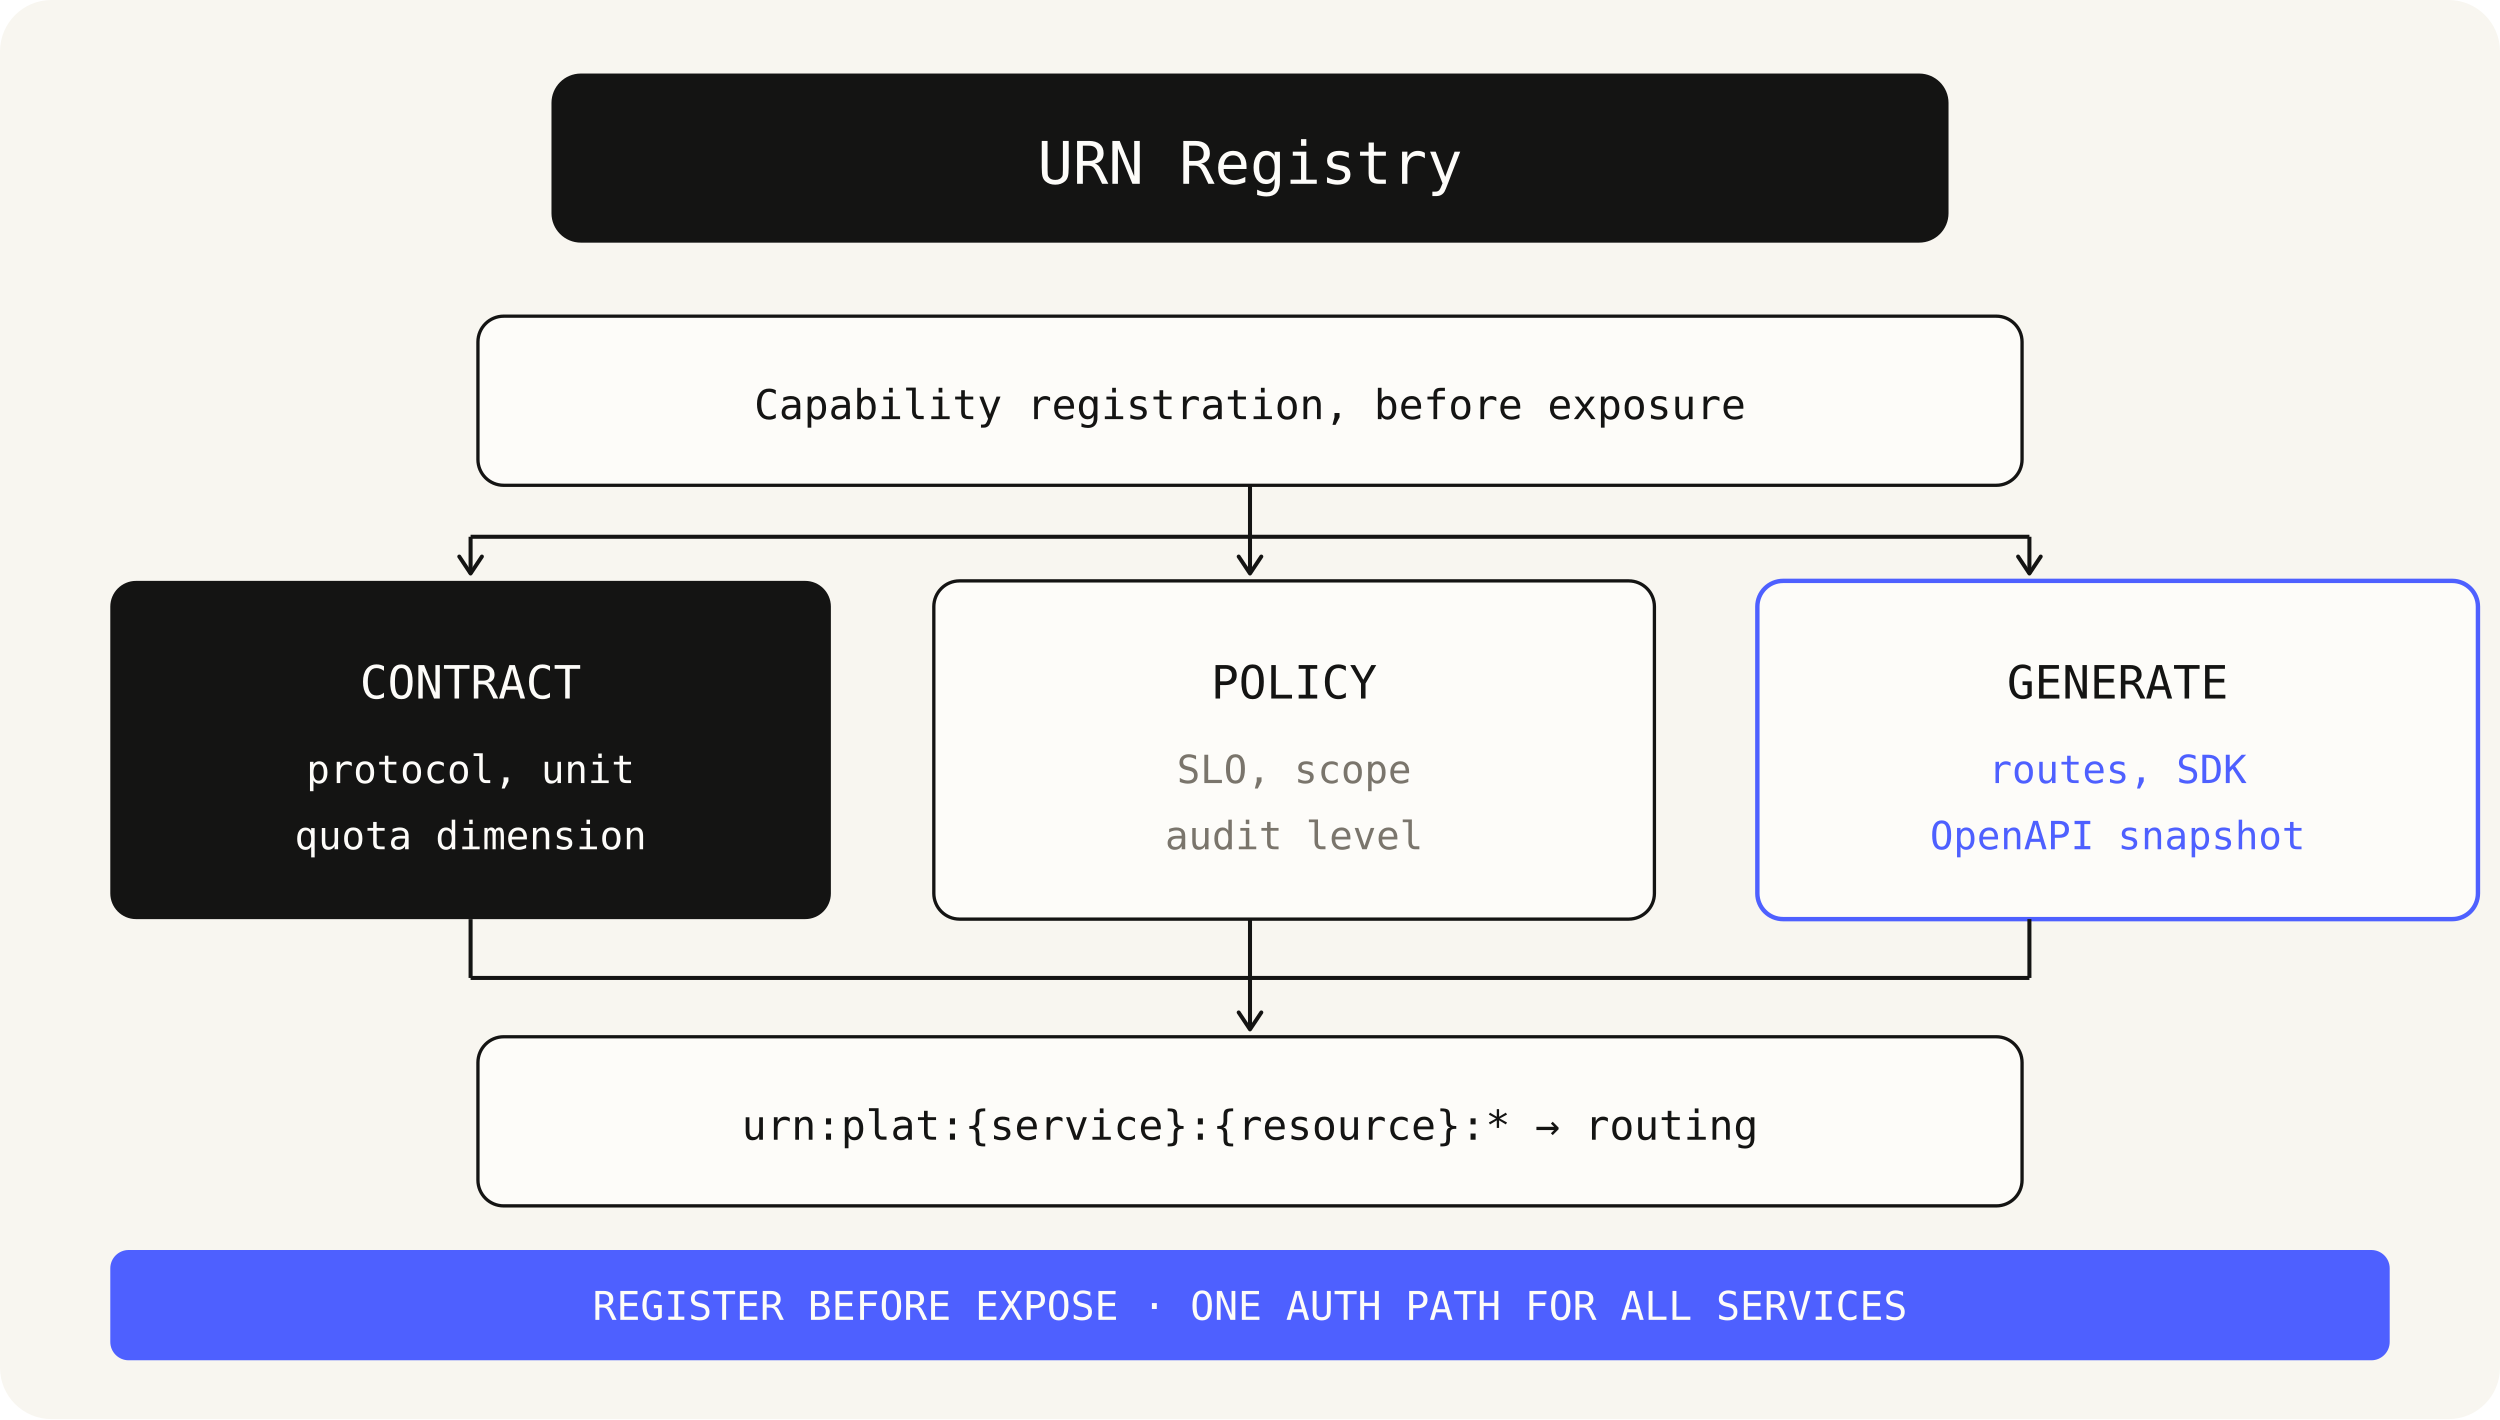
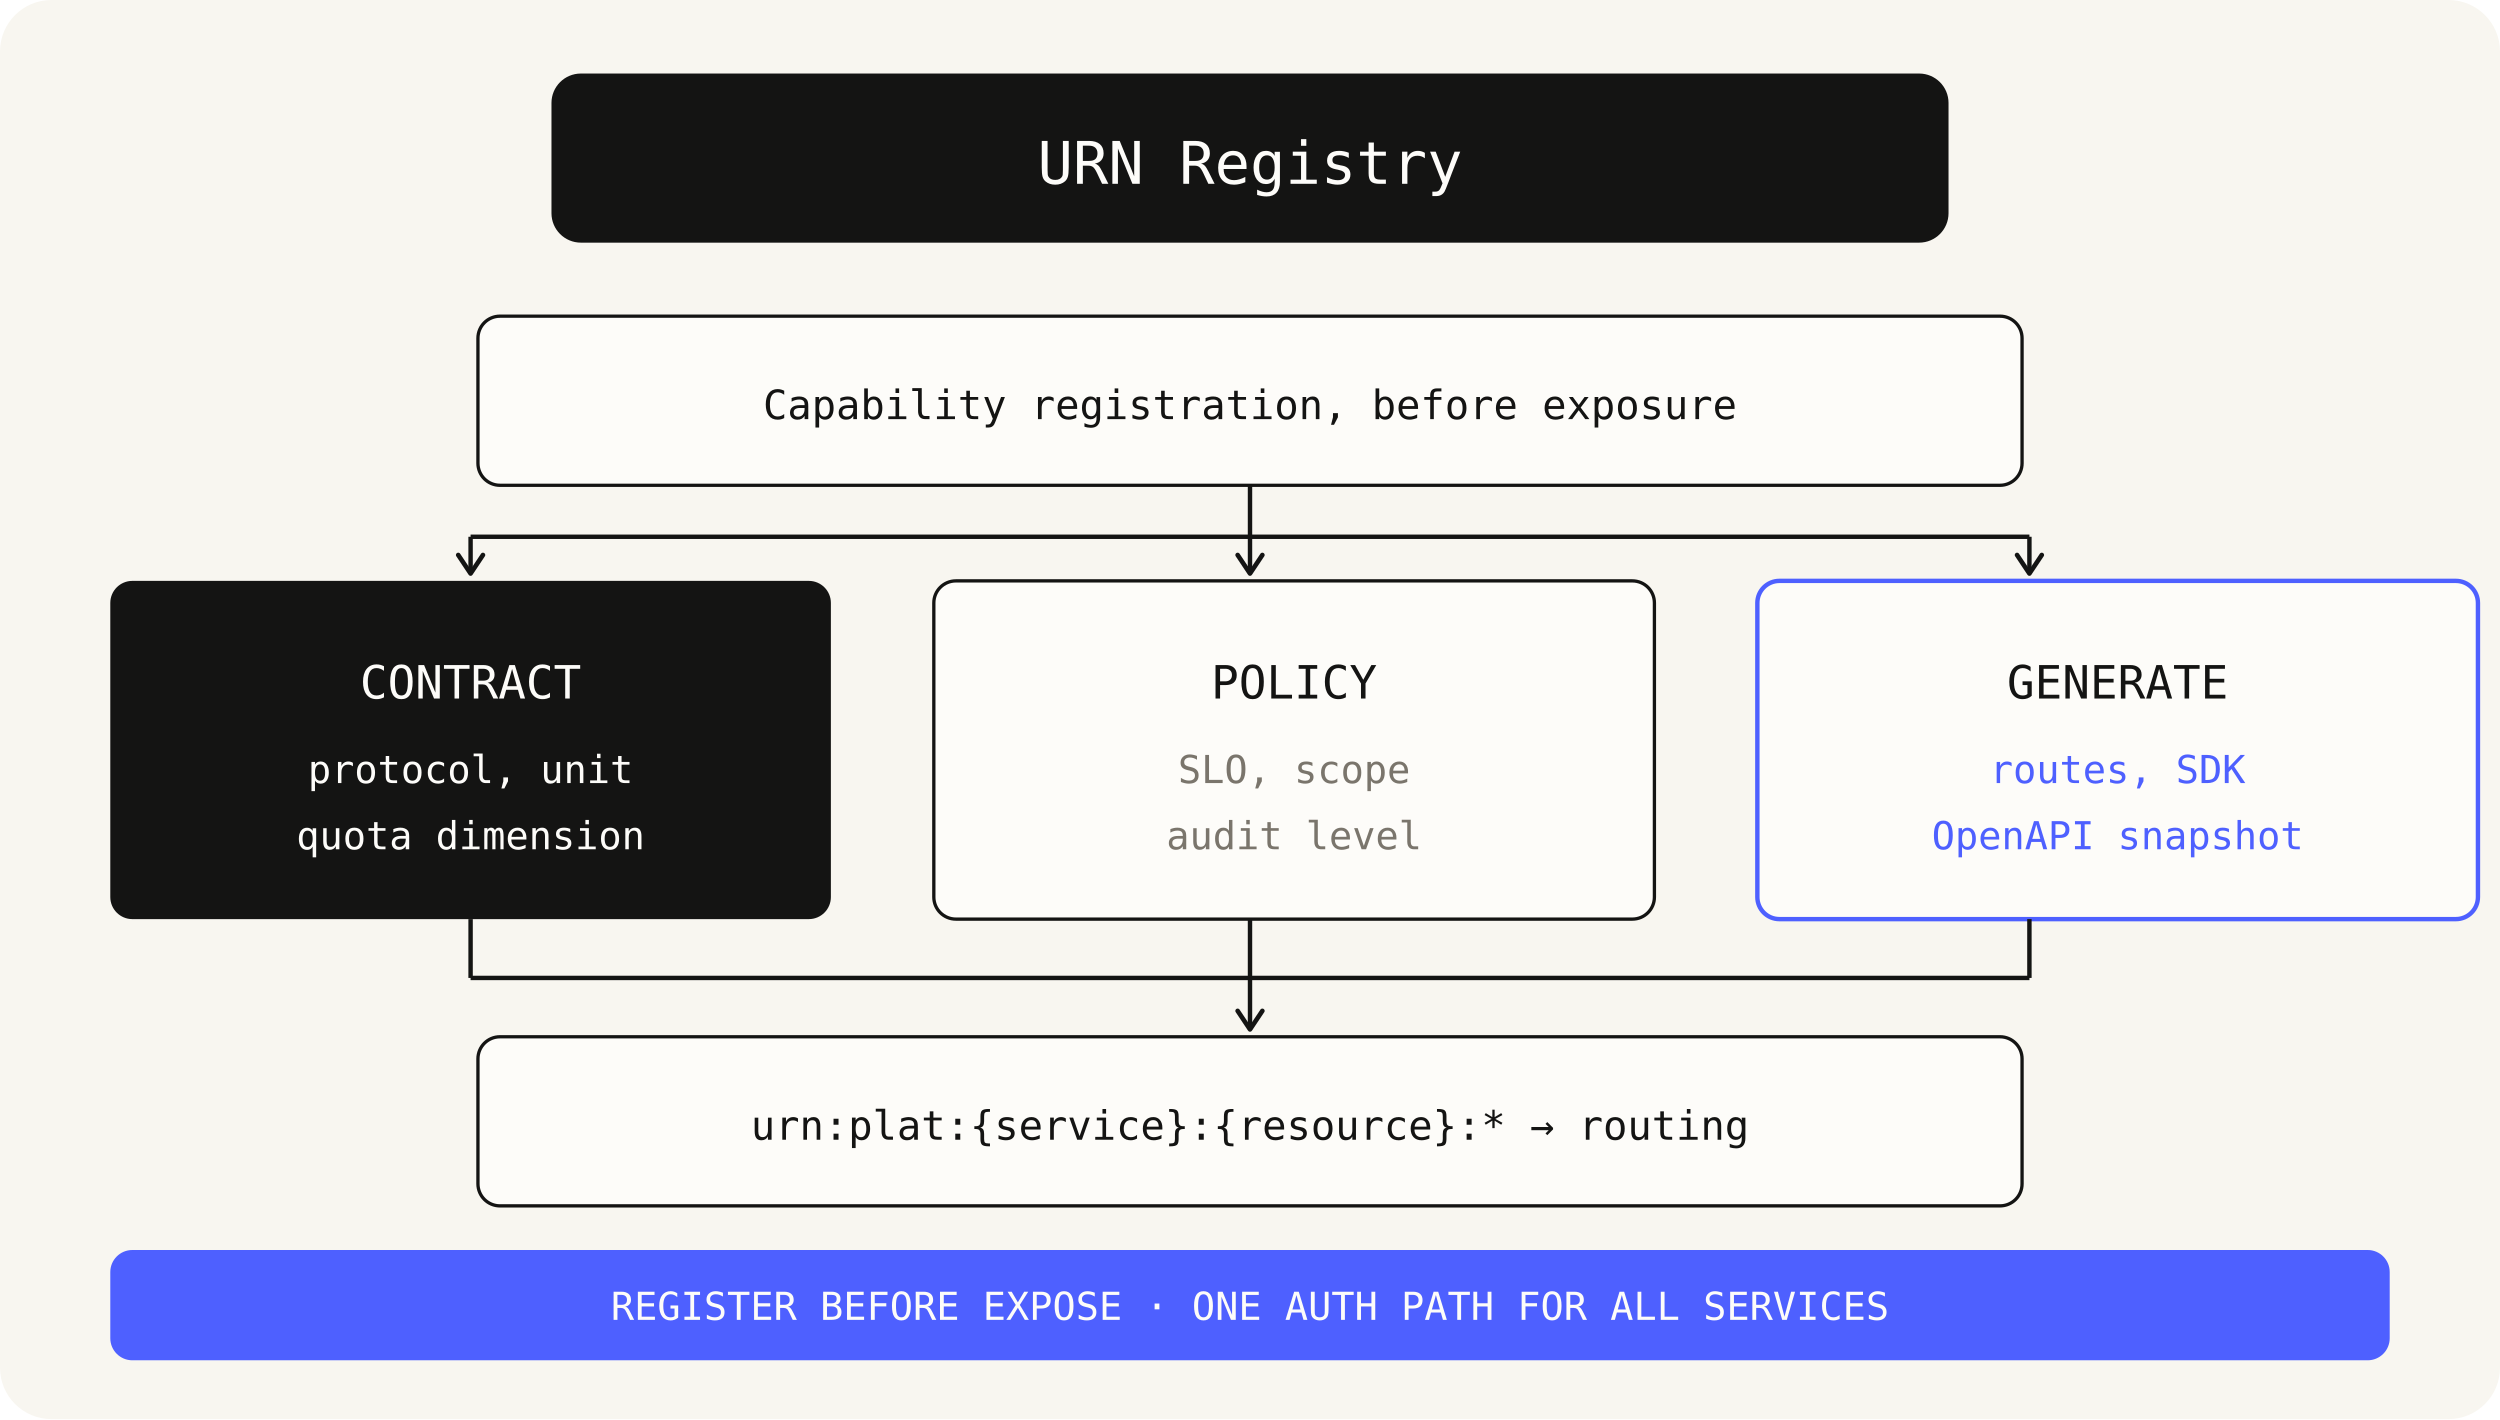
<svg xmlns="http://www.w3.org/2000/svg" viewBox="0 0 680 386" width="680" height="386" role="img">
  <defs>
-     <marker id="arw" viewBox="0 0 10 10" refX="8" refY="5" markerWidth="7" markerHeight="7" orient="auto-start-reverse">
-       <path d="M2 1L8 5L2 9" fill="none" stroke="#141413" stroke-width="1.4" stroke-linecap="round" stroke-linejoin="round" />
+     <marker id="urn-arw-urn" viewBox="0 0 10 10" refX="8" refY="5" markerWidth="7" markerHeight="7" orient="auto-start-reverse">
+       <path d="M2 1L8 5L2 9" fill="none" stroke="#141413" stroke-width="1.5" stroke-linecap="round" stroke-linejoin="round" />
    </marker>
  </defs>
  <rect x="0" y="0" width="680" height="386" rx="14" fill="#F8F6F0" />
  <g font-family="Menlo, SFMono-Regular, Consolas, monospace">
    <rect x="150" y="20" width="380" height="46" rx="8" fill="#141413" />
    <text x="340" y="50" font-size="16" fill="#FDFCF9" text-anchor="middle">URN Registry</text>
-     <rect x="130" y="86" width="420" height="46" rx="7" fill="#FDFCF9" stroke="#141413" stroke-width="0.9" />
-     <text x="340" y="114" font-size="11.2" fill="#141413" text-anchor="middle">Capability registration, before exposure</text>
-     <path d="M340 132 L340 146 M128 146 L552 146" fill="none" stroke="#141413" stroke-width="1.1" />
-     <path d="M128 146 L128 156" fill="none" stroke="#141413" stroke-width="1.1" marker-end="url(#arw)" />
-     <path d="M340 146 L340 156" fill="none" stroke="#141413" stroke-width="1.1" marker-end="url(#arw)" />
-     <path d="M552 146 L552 156" fill="none" stroke="#141413" stroke-width="1.1" marker-end="url(#arw)" />
-     <rect x="30" y="158" width="196" height="92" rx="7" fill="#141413" />
+     <rect x="130" y="86" width="420" height="46" rx="6" fill="#FDFCF9" stroke="#141413" stroke-width="0.9" />
+     <text x="340" y="114" font-size="11" fill="#141413" text-anchor="middle">Capability registration, before exposure</text>
+     <path d="M340 132 L340 146 M128 146 L552 146" fill="none" stroke="#141413" stroke-width="1.2" />
+     <path d="M128 146 L128 156" fill="none" stroke="#141413" stroke-width="1.2" marker-end="url(#urn-arw-urn)" />
+     <path d="M340 146 L340 156" fill="none" stroke="#141413" stroke-width="1.2" marker-end="url(#urn-arw-urn)" />
+     <path d="M552 146 L552 156" fill="none" stroke="#141413" stroke-width="1.2" marker-end="url(#urn-arw-urn)" />
+     <rect x="30" y="158" width="196" height="92" rx="6" fill="#141413" />
    <text x="128" y="190" font-size="12.5" fill="#FDFCF9" text-anchor="middle">CONTRACT</text>
-     <text x="128" y="213" font-size="10.6" fill="#FDFCF9" text-anchor="middle">protocol, unit</text>
-     <text x="128" y="231" font-size="10.6" fill="#FDFCF9" text-anchor="middle">quota dimension</text>
-     <rect x="254" y="158" width="196" height="92" rx="7" fill="#FDFCF9" stroke="#141413" stroke-width="0.9" />
+     <text x="128" y="213" font-size="10.5" fill="#FDFCF9" text-anchor="middle">protocol, unit</text>
+     <text x="128" y="231" font-size="10.5" fill="#FDFCF9" text-anchor="middle">quota dimension</text>
+     <rect x="254" y="158" width="196" height="92" rx="6" fill="#FDFCF9" stroke="#141413" stroke-width="0.9" />
    <text x="352" y="190" font-size="12.5" fill="#141413" text-anchor="middle">POLICY</text>
-     <text x="352" y="213" font-size="10.6" fill="#7A756C" text-anchor="middle">SLO, scope</text>
-     <text x="352" y="231" font-size="10.6" fill="#7A756C" text-anchor="middle">audit level</text>
-     <rect x="478" y="158" width="196" height="92" rx="7" fill="#FDFCF9" stroke="#4E60FF" stroke-width="1.2" />
+     <text x="352" y="213" font-size="10.5" fill="#7A756C" text-anchor="middle">SLO, scope</text>
+     <text x="352" y="231" font-size="10.5" fill="#7A756C" text-anchor="middle">audit level</text>
+     <rect x="478" y="158" width="196" height="92" rx="6" fill="#FDFCF9" stroke="#4E60FF" stroke-width="1.2" />
    <text x="576" y="190" font-size="12.5" fill="#141413" text-anchor="middle">GENERATE</text>
-     <text x="576" y="213" font-size="10.6" fill="#4E60FF" text-anchor="middle">routes, SDK</text>
-     <text x="576" y="231" font-size="10.6" fill="#4E60FF" text-anchor="middle">OpenAPI snapshot</text>
-     <path d="M128 250 L128 266 M340 250 L340 266 M552 250 L552 266 M128 266 L552 266" fill="none" stroke="#141413" stroke-width="1.1" />
-     <path d="M340 266 L340 280" fill="none" stroke="#141413" stroke-width="1.1" marker-end="url(#arw)" />
-     <rect x="130" y="282" width="420" height="46" rx="7" fill="#FDFCF9" stroke="#141413" stroke-width="0.9" />
-     <text x="340" y="310" font-size="11.2" fill="#141413" text-anchor="middle">urn:plat:{service}:{resource}:* → routing</text>
-     <rect x="30" y="340" width="620" height="30" rx="5" fill="#4E60FF" />
-     <text x="340" y="359" font-size="10.8" fill="#FDFCF9" text-anchor="middle">REGISTER BEFORE EXPOSE · ONE AUTH PATH FOR ALL SERVICES</text>
+     <text x="576" y="213" font-size="10.5" fill="#4E60FF" text-anchor="middle">routes, SDK</text>
+     <text x="576" y="231" font-size="10.5" fill="#4E60FF" text-anchor="middle">OpenAPI snapshot</text>
+     <path d="M128 250 L128 266 M340 250 L340 266 M552 250 L552 266 M128 266 L552 266" fill="none" stroke="#141413" stroke-width="1.2" />
+     <path d="M340 266 L340 280" fill="none" stroke="#141413" stroke-width="1.2" marker-end="url(#urn-arw-urn)" />
+     <rect x="130" y="282" width="420" height="46" rx="6" fill="#FDFCF9" stroke="#141413" stroke-width="0.9" />
+     <text x="340" y="310" font-size="11" fill="#141413" text-anchor="middle">urn:plat:{service}:{resource}:* → routing</text>
+     <rect x="30" y="340" width="620" height="30" rx="6" fill="#4E60FF" />
+     <text x="340" y="359" font-size="10.5" fill="#FDFCF9" text-anchor="middle">REGISTER BEFORE EXPOSE · ONE AUTH PATH FOR ALL SERVICES</text>
  </g>
</svg>
